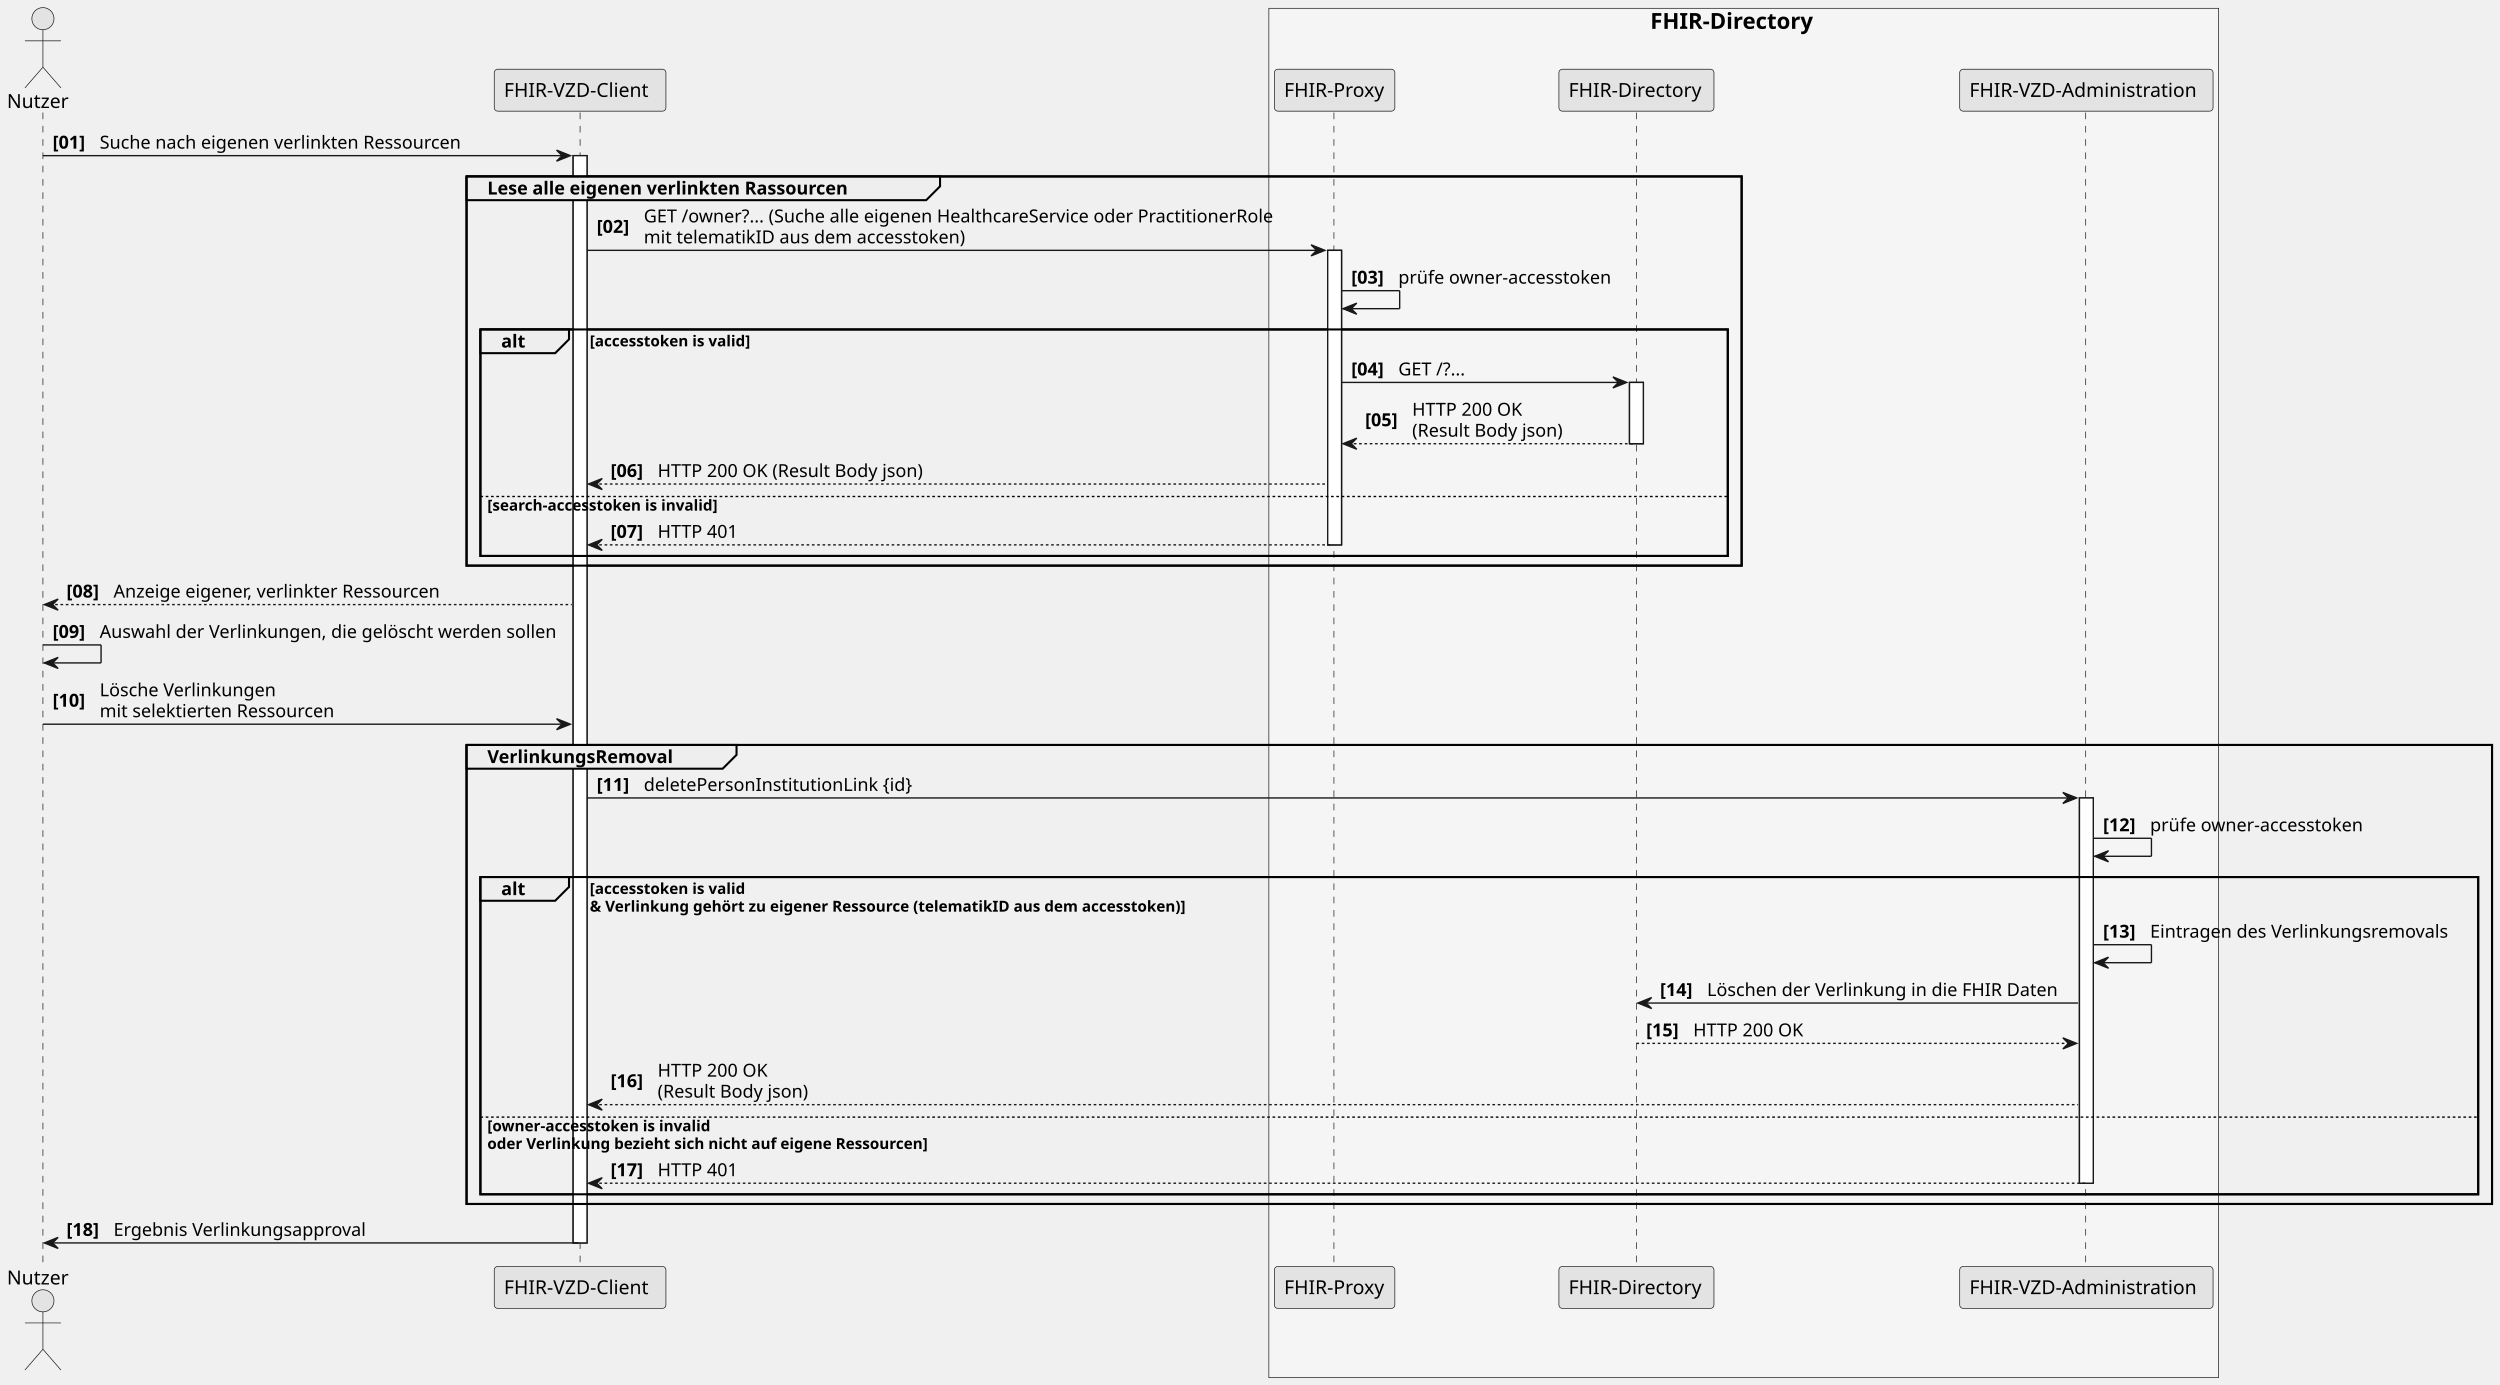
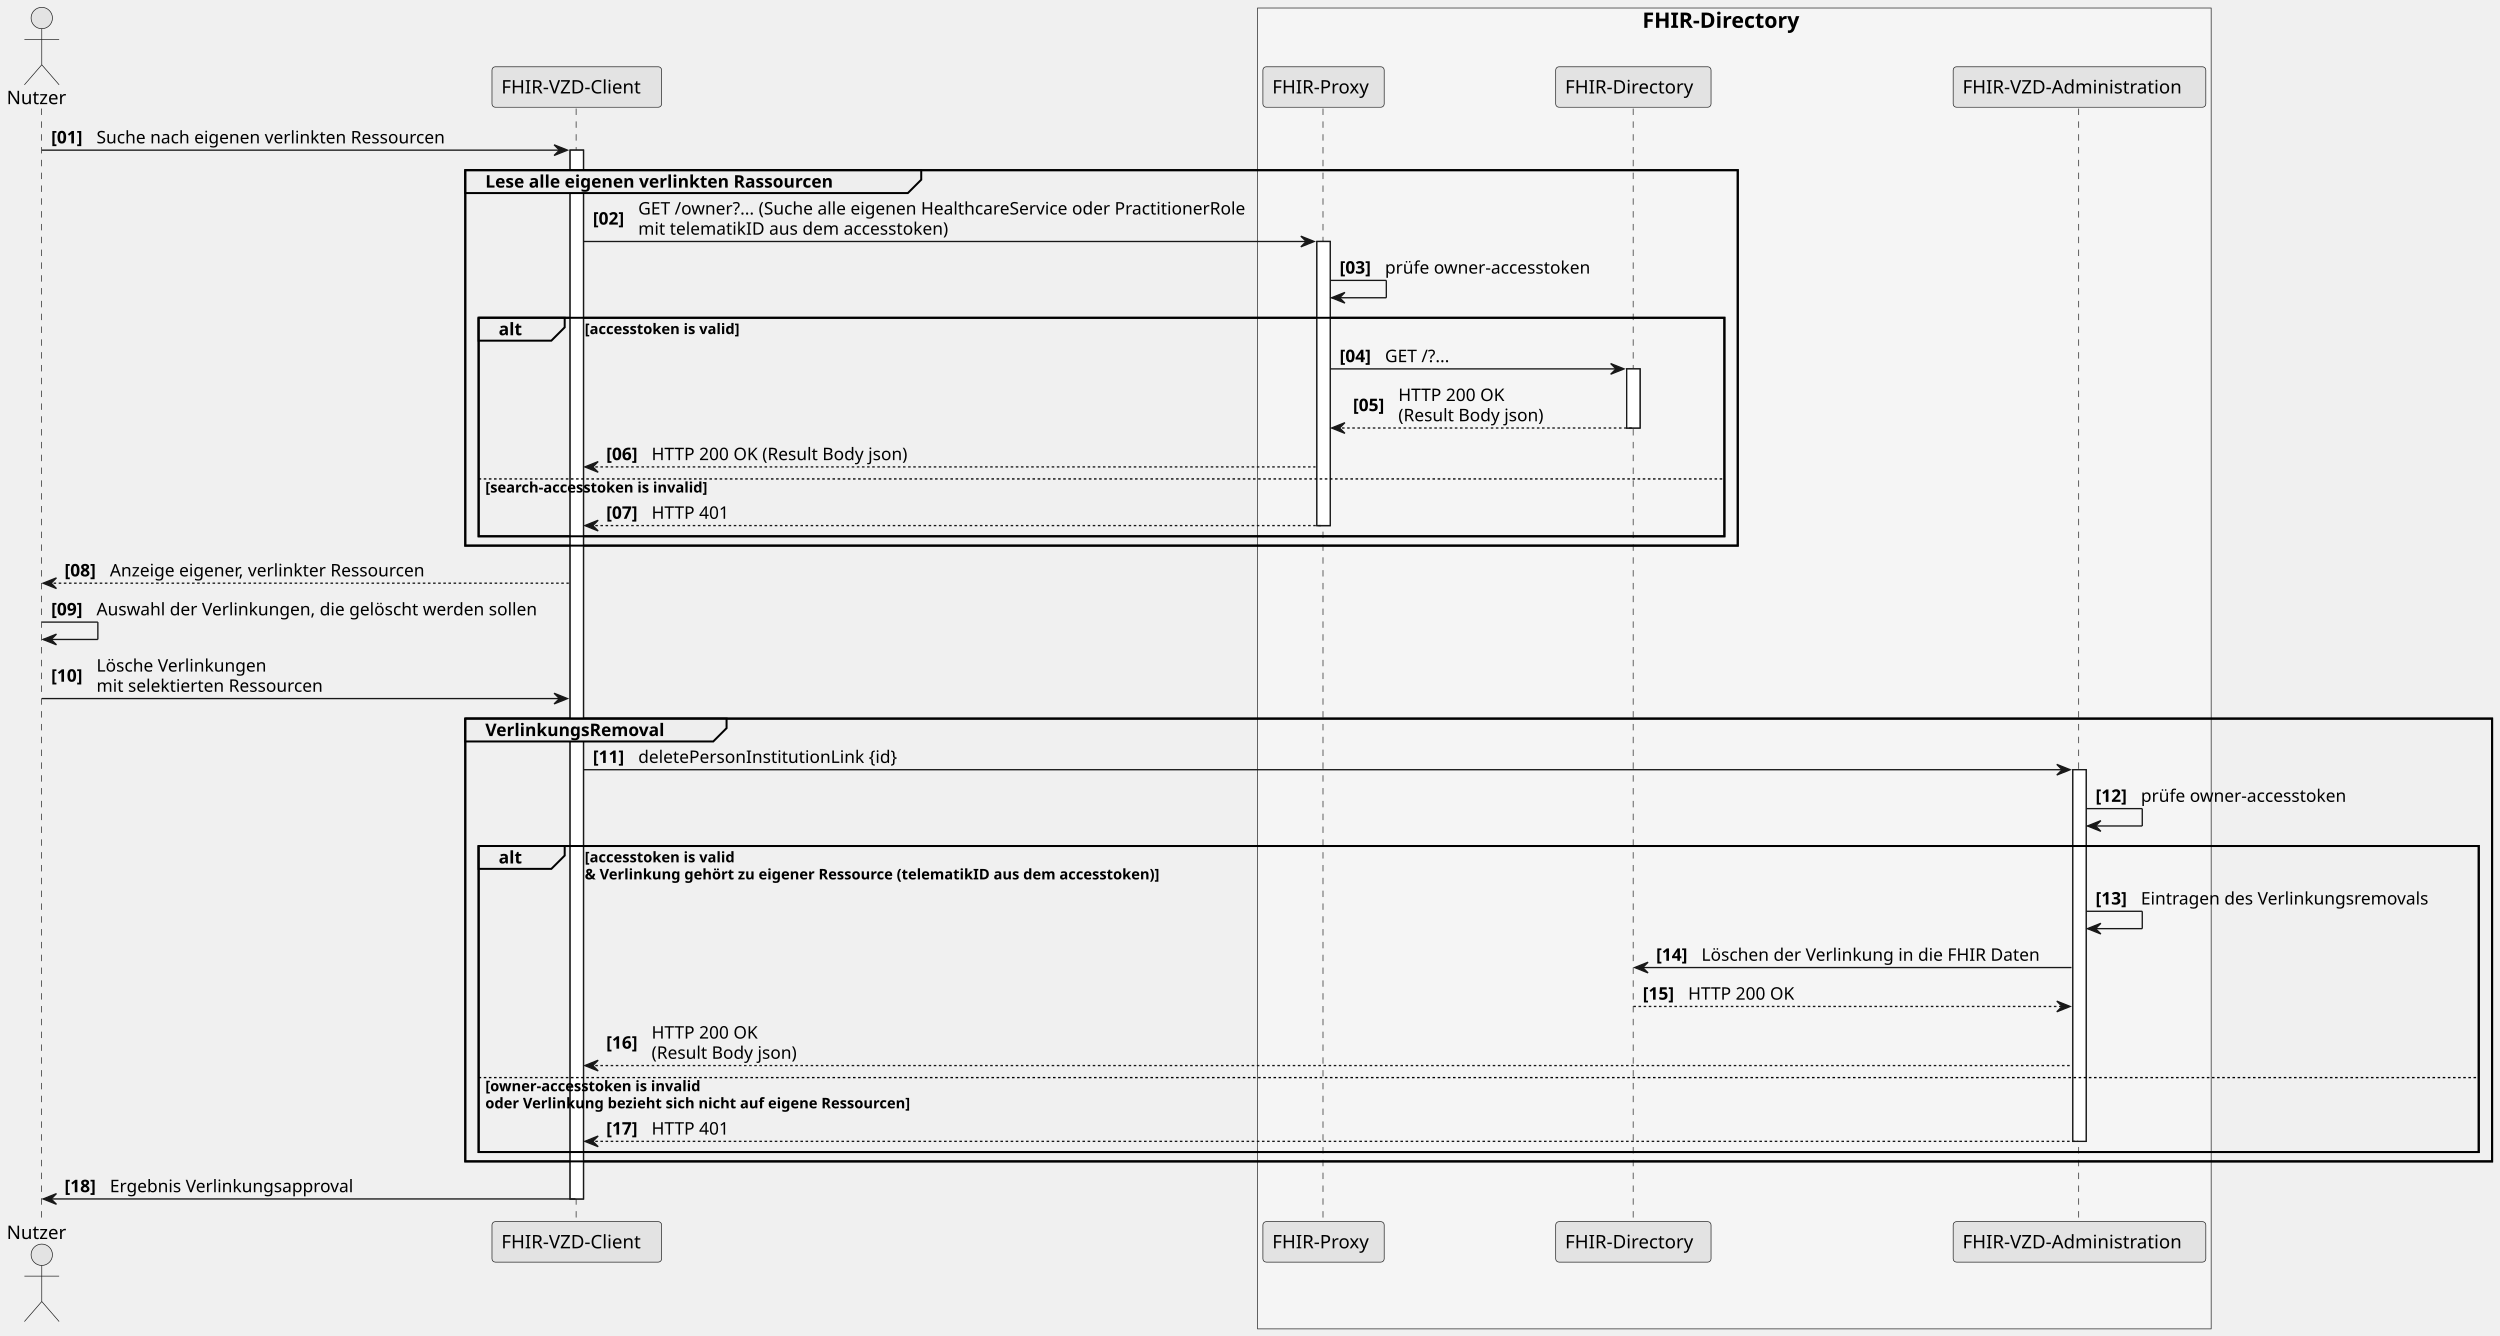
- <svg xmlns="http://www.w3.org/2000/svg" contentStyleType="text/css" height="1042.708px" preserveAspectRatio="none" style="width:1881px;height:1042px;background:#FFFFFF;" version="1.1" viewBox="0 0 1881 1042" width="1881.25px" zoomAndPan="magnify">
+ <svg xmlns="http://www.w3.org/2000/svg" contentStyleType="text/css" height="1042.708px" preserveAspectRatio="none" style="width:1950px;height:1042px;background:#FFFFFF;" version="1.1" viewBox="0 0 1950 1042" width="1950px" zoomAndPan="magnify">
  <defs />
  <g>
-     <rect fill="#F5F5F5" height="1030.282" style="stroke:#181818;stroke-width:0.521;" width="714.583" x="954.688" y="6.25" />
-     <text fill="#000000" font-family="sans-serif" font-size="16.667" font-weight="bold" lengthAdjust="spacing" textLength="135.417" x="1241.667" y="21.72">FHIR-Directory</text>
-     <text fill="#000000" font-family="sans-serif" font-size="13.542" font-weight="bold" lengthAdjust="spacing" textLength="5.208" x="1377.083" y="22.457"> </text>
-     <rect fill="#FFFFFF" height="818.066" style="stroke:#181818;stroke-width:1.042;" width="10.417" x="431.25" y="117.114" />
-     <rect fill="#FFFFFF" height="221.598" style="stroke:#181818;stroke-width:1.042;" width="10.417" x="998.958" y="188.363" />
-     <rect fill="#FFFFFF" height="46.11" style="stroke:#181818;stroke-width:1.042;" width="10.417" x="1226.042" y="287.736" />
-     <rect fill="#FFFFFF" height="289.876" style="stroke:#181818;stroke-width:1.042;" width="10.417" x="1564.583" y="600.374" />
-     <rect fill="none" height="292.847" style="stroke:#000000;stroke-width:1.562;" width="959.375" x="351.042" y="132.739" />
-     <rect fill="none" height="170.418" style="stroke:#000000;stroke-width:1.562;" width="938.542" x="361.458" y="247.876" />
-     <rect fill="none" height="345.361" style="stroke:#000000;stroke-width:1.562;" width="1523.958" x="351.042" y="560.514" />
-     <rect fill="none" height="238.696" style="stroke:#000000;stroke-width:1.562;" width="1503.125" x="361.458" y="659.888" />
+     <rect fill="#F5F5F5" height="1030.282" style="stroke:#181818;stroke-width:0.521;" width="743.806" x="980.895" y="6.25" />
+     <text fill="#000000" font-family="sans-serif" font-size="16.667" font-weight="bold" lengthAdjust="spacing" textLength="138.737" x="1281.072" y="21.72">FHIR-Directory</text>
+     <text fill="#000000" font-family="sans-serif" font-size="13.542" font-weight="bold" lengthAdjust="spacing" textLength="4.715" x="1419.809" y="22.457"> </text>
+     <rect fill="#FFFFFF" height="818.066" style="stroke:#181818;stroke-width:1.042;" width="10.417" x="444.695" y="117.114" />
+     <rect fill="#FFFFFF" height="221.598" style="stroke:#181818;stroke-width:1.042;" width="10.417" x="1027.157" y="188.363" />
+     <rect fill="#FFFFFF" height="46.11" style="stroke:#181818;stroke-width:1.042;" width="10.417" x="1268.82" y="287.736" />
+     <rect fill="#FFFFFF" height="289.876" style="stroke:#181818;stroke-width:1.042;" width="10.417" x="1616.796" y="600.374" />
+     <rect fill="none" height="292.847" style="stroke:#000000;stroke-width:1.562;" width="992.531" x="362.914" y="132.739" />
+     <rect fill="none" height="170.418" style="stroke:#000000;stroke-width:1.562;" width="971.698" x="373.331" y="247.876" />
+     <rect fill="none" height="345.361" style="stroke:#000000;stroke-width:1.562;" width="1580.922" x="362.914" y="560.514" />
+     <rect fill="none" height="238.696" style="stroke:#000000;stroke-width:1.562;" width="1560.089" x="373.331" y="659.888" />
    <line style="stroke:#181818;stroke-width:0.521;stroke-dasharray:5.0,5.0;" x1="32.292" x2="32.292" y1="84.684" y2="953.931" />
-     <line style="stroke:#181818;stroke-width:0.521;stroke-dasharray:5.0,5.0;" x1="436.458" x2="436.458" y1="84.684" y2="953.931" />
-     <line style="stroke:#181818;stroke-width:0.521;stroke-dasharray:5.0,5.0;" x1="1003.646" x2="1003.646" y1="84.684" y2="953.931" />
-     <line style="stroke:#181818;stroke-width:0.521;stroke-dasharray:5.0,5.0;" x1="1231.25" x2="1231.25" y1="84.684" y2="953.931" />
-     <line style="stroke:#181818;stroke-width:0.521;stroke-dasharray:5.0,5.0;" x1="1569.271" x2="1569.271" y1="84.684" y2="953.931" />
-     <text fill="#000000" font-family="sans-serif" font-size="14.583" lengthAdjust="spacing" textLength="47.917" x="5.208" y="81.245">Nutzer</text>
-     <ellipse cx="32.292" cy="14.062" fill="#E3E3E3" rx="8.333" ry="8.333" style="stroke:#181818;stroke-width:0.521;" />
-     <path d="M32.292,22.396 L32.292,50.521 M18.75,30.729 L45.833,30.729 M32.292,50.521 L18.75,66.146 M32.292,50.521 L45.833,66.146 " fill="none" style="stroke:#181818;stroke-width:0.521;" />
-     <text fill="#000000" font-family="sans-serif" font-size="14.583" lengthAdjust="spacing" textLength="47.917" x="5.208" y="966.426">Nutzer</text>
-     <ellipse cx="32.292" cy="978.719" fill="#E3E3E3" rx="8.333" ry="8.333" style="stroke:#181818;stroke-width:0.521;" />
-     <path d="M32.292,987.052 L32.292,1015.177 M18.75,995.386 L45.833,995.386 M32.292,1015.177 L18.75,1030.802 M32.292,1015.177 L45.833,1030.802 " fill="none" style="stroke:#181818;stroke-width:0.521;" />
-     <rect fill="#E3E3E3" height="31.559" rx="2.604" ry="2.604" style="stroke:#181818;stroke-width:0.521;" width="129.167" x="371.875" y="52.083" />
-     <text fill="#000000" font-family="sans-serif" font-size="14.583" lengthAdjust="spacing" textLength="114.583" x="379.167" y="72.912">FHIR-VZD-Client</text>
-     <rect fill="#E3E3E3" height="31.559" rx="2.604" ry="2.604" style="stroke:#181818;stroke-width:0.521;" width="129.167" x="371.875" y="952.889" />
-     <text fill="#000000" font-family="sans-serif" font-size="14.583" lengthAdjust="spacing" textLength="114.583" x="379.167" y="973.717">FHIR-VZD-Client</text>
-     <rect fill="#E3E3E3" height="31.559" rx="2.604" ry="2.604" style="stroke:#181818;stroke-width:0.521;" width="90.625" x="958.854" y="52.083" />
-     <text fill="#000000" font-family="sans-serif" font-size="14.583" lengthAdjust="spacing" textLength="76.042" x="966.146" y="72.912">FHIR-Proxy</text>
-     <rect fill="#E3E3E3" height="31.559" rx="2.604" ry="2.604" style="stroke:#181818;stroke-width:0.521;" width="90.625" x="958.854" y="952.889" />
-     <text fill="#000000" font-family="sans-serif" font-size="14.583" lengthAdjust="spacing" textLength="76.042" x="966.146" y="973.717">FHIR-Proxy</text>
-     <rect fill="#E3E3E3" height="31.559" rx="2.604" ry="2.604" style="stroke:#181818;stroke-width:0.521;" width="116.667" x="1172.917" y="52.083" />
-     <text fill="#000000" font-family="sans-serif" font-size="14.583" lengthAdjust="spacing" textLength="102.083" x="1180.208" y="72.912">FHIR-Directory</text>
-     <rect fill="#E3E3E3" height="31.559" rx="2.604" ry="2.604" style="stroke:#181818;stroke-width:0.521;" width="116.667" x="1172.917" y="952.889" />
-     <text fill="#000000" font-family="sans-serif" font-size="14.583" lengthAdjust="spacing" textLength="102.083" x="1180.208" y="973.717">FHIR-Directory</text>
-     <rect fill="#E3E3E3" height="31.559" rx="2.604" ry="2.604" style="stroke:#181818;stroke-width:0.521;" width="190.625" x="1474.479" y="52.083" />
-     <text fill="#000000" font-family="sans-serif" font-size="14.583" lengthAdjust="spacing" textLength="176.042" x="1481.771" y="72.912">FHIR-VZD-Administration</text>
-     <rect fill="#E3E3E3" height="31.559" rx="2.604" ry="2.604" style="stroke:#181818;stroke-width:0.521;" width="190.625" x="1474.479" y="952.889" />
-     <text fill="#000000" font-family="sans-serif" font-size="14.583" lengthAdjust="spacing" textLength="176.042" x="1481.771" y="973.717">FHIR-VZD-Administration</text>
-     <rect fill="#FFFFFF" height="818.066" style="stroke:#181818;stroke-width:1.042;" width="10.417" x="431.25" y="117.114" />
-     <rect fill="#FFFFFF" height="221.598" style="stroke:#181818;stroke-width:1.042;" width="10.417" x="998.958" y="188.363" />
-     <rect fill="#FFFFFF" height="46.11" style="stroke:#181818;stroke-width:1.042;" width="10.417" x="1226.042" y="287.736" />
-     <rect fill="#FFFFFF" height="289.876" style="stroke:#181818;stroke-width:1.042;" width="10.417" x="1564.583" y="600.374" />
-     <polygon fill="#181818" points="418.75,112.948,429.167,117.114,418.75,121.281,422.917,117.114" style="stroke:#181818;stroke-width:1.042;" />
-     <line style="stroke:#181818;stroke-width:1.042;" x1="32.292" x2="425" y1="117.114" y2="117.114" />
-     <text fill="#000000" font-family="sans-serif" font-size="13.542" font-weight="bold" lengthAdjust="spacing" textLength="31.25" x="39.583" y="111.837">[01]</text>
-     <text fill="#000000" font-family="sans-serif" font-size="13.542" lengthAdjust="spacing" textLength="285.417" x="75" y="111.837">Suche nach eigenen verlinkten Ressourcen</text>
-     <path d="M351.042,132.739 L707.292,132.739 L707.292,140.169 L696.875,150.586 L351.042,150.586 L351.042,132.739 " fill="#EEEEEE" style="stroke:#000000;stroke-width:1.562;" />
-     <rect fill="none" height="292.847" style="stroke:#000000;stroke-width:1.562;" width="959.375" x="351.042" y="132.739" />
-     <text fill="#000000" font-family="sans-serif" font-size="13.542" font-weight="bold" lengthAdjust="spacing" textLength="309.375" x="366.667" y="146.351">Lese alle eigenen verlinkten Rassourcen</text>
-     <polygon fill="#181818" points="986.458,184.196,996.875,188.363,986.458,192.529,990.625,188.363" style="stroke:#181818;stroke-width:1.042;" />
-     <line style="stroke:#181818;stroke-width:1.042;" x1="441.667" x2="992.708" y1="188.363" y2="188.363" />
-     <text fill="#000000" font-family="sans-serif" font-size="13.542" font-weight="bold" lengthAdjust="spacing" textLength="31.25" x="448.958" y="175.204">[02]</text>
-     <text fill="#000000" font-family="sans-serif" font-size="13.542" lengthAdjust="spacing" textLength="497.917" x="484.375" y="167.322">GET /owner?... (Suche alle eigenen HealthcareService oder PractitionerRole</text>
-     <text fill="#000000" font-family="sans-serif" font-size="13.542" lengthAdjust="spacing" textLength="257.292" x="484.375" y="183.086">mit telematikID aus dem accesstoken)</text>
-     <line style="stroke:#181818;stroke-width:1.042;" x1="1009.375" x2="1053.125" y1="218.709" y2="218.709" />
-     <line style="stroke:#181818;stroke-width:1.042;" x1="1053.125" x2="1053.125" y1="218.709" y2="232.251" />
-     <line style="stroke:#181818;stroke-width:1.042;" x1="1010.417" x2="1053.125" y1="232.251" y2="232.251" />
-     <polygon fill="#181818" points="1020.833,228.084,1010.417,232.251,1020.833,236.418,1016.667,232.251" style="stroke:#181818;stroke-width:1.042;" />
-     <text fill="#000000" font-family="sans-serif" font-size="13.542" font-weight="bold" lengthAdjust="spacing" textLength="31.25" x="1016.667" y="213.432">[03]</text>
-     <text fill="#000000" font-family="sans-serif" font-size="13.542" lengthAdjust="spacing" textLength="166.667" x="1052.083" y="213.432">prüfe owner-accesstoken</text>
-     <path d="M361.458,247.876 L428.125,247.876 L428.125,255.306 L417.708,265.723 L361.458,265.723 L361.458,247.876 " fill="#EEEEEE" style="stroke:#000000;stroke-width:1.562;" />
-     <rect fill="none" height="170.418" style="stroke:#000000;stroke-width:1.562;" width="938.542" x="361.458" y="247.876" />
-     <text fill="#000000" font-family="sans-serif" font-size="13.542" font-weight="bold" lengthAdjust="spacing" textLength="19.792" x="377.083" y="261.487">alt</text>
-     <text fill="#000000" font-family="sans-serif" font-size="11.458" font-weight="bold" lengthAdjust="spacing" textLength="145.833" x="443.75" y="260.595">[accesstoken is valid]</text>
-     <polygon fill="#181818" points="1213.542,283.569,1223.958,287.736,1213.542,291.903,1217.708,287.736" style="stroke:#181818;stroke-width:1.042;" />
-     <line style="stroke:#181818;stroke-width:1.042;" x1="1009.375" x2="1219.792" y1="287.736" y2="287.736" />
-     <text fill="#000000" font-family="sans-serif" font-size="13.542" font-weight="bold" lengthAdjust="spacing" textLength="31.25" x="1016.667" y="282.459">[04]</text>
-     <text fill="#000000" font-family="sans-serif" font-size="13.542" lengthAdjust="spacing" textLength="54.167" x="1052.083" y="282.459">GET /?...</text>
-     <polygon fill="#181818" points="1020.833,329.679,1010.417,333.846,1020.833,338.013,1016.667,333.846" style="stroke:#181818;stroke-width:1.042;" />
-     <line style="stroke:#181818;stroke-width:1.042;stroke-dasharray:2.0,2.0;" x1="1014.583" x2="1230.208" y1="333.846" y2="333.846" />
-     <text fill="#000000" font-family="sans-serif" font-size="13.542" font-weight="bold" lengthAdjust="spacing" textLength="31.25" x="1027.083" y="320.687">[05]</text>
-     <text fill="#000000" font-family="sans-serif" font-size="13.542" lengthAdjust="spacing" textLength="85.417" x="1062.5" y="312.806">HTTP 200 OK</text>
-     <text fill="#000000" font-family="sans-serif" font-size="13.542" lengthAdjust="spacing" textLength="119.792" x="1062.5" y="328.569">(Result Body json)</text>
-     <polygon fill="#181818" points="453.125,360.026,442.708,364.193,453.125,368.359,448.958,364.193" style="stroke:#181818;stroke-width:1.042;" />
-     <line style="stroke:#181818;stroke-width:1.042;stroke-dasharray:2.0,2.0;" x1="446.875" x2="997.917" y1="364.193" y2="364.193" />
-     <text fill="#000000" font-family="sans-serif" font-size="13.542" font-weight="bold" lengthAdjust="spacing" textLength="31.25" x="459.375" y="358.916">[06]</text>
-     <text fill="#000000" font-family="sans-serif" font-size="13.542" lengthAdjust="spacing" textLength="209.375" x="494.792" y="358.916">HTTP 200 OK (Result Body json)</text>
-     <line style="stroke:#000000;stroke-width:1.042;stroke-dasharray:2.0,2.0;" x1="361.458" x2="1300" y1="373.568" y2="373.568" />
-     <text fill="#000000" font-family="sans-serif" font-size="11.458" font-weight="bold" lengthAdjust="spacing" textLength="208.333" x="366.667" y="384.204">[search-accesstoken is invalid]</text>
-     <polygon fill="#181818" points="453.125,405.794,442.708,409.961,453.125,414.128,448.958,409.961" style="stroke:#181818;stroke-width:1.042;" />
-     <line style="stroke:#181818;stroke-width:1.042;stroke-dasharray:2.0,2.0;" x1="446.875" x2="1003.125" y1="409.961" y2="409.961" />
-     <text fill="#000000" font-family="sans-serif" font-size="13.542" font-weight="bold" lengthAdjust="spacing" textLength="31.25" x="459.375" y="404.684">[07]</text>
-     <text fill="#000000" font-family="sans-serif" font-size="13.542" lengthAdjust="spacing" textLength="62.5" x="494.792" y="404.684">HTTP 401</text>
-     <polygon fill="#181818" points="43.75,450.724,33.333,454.891,43.75,459.058,39.583,454.891" style="stroke:#181818;stroke-width:1.042;" />
-     <line style="stroke:#181818;stroke-width:1.042;stroke-dasharray:2.0,2.0;" x1="37.5" x2="430.208" y1="454.891" y2="454.891" />
-     <text fill="#000000" font-family="sans-serif" font-size="13.542" font-weight="bold" lengthAdjust="spacing" textLength="31.25" x="50" y="449.614">[08]</text>
-     <text fill="#000000" font-family="sans-serif" font-size="13.542" lengthAdjust="spacing" textLength="258.333" x="85.417" y="449.614">Anzeige eigener, verlinkter Ressourcen</text>
-     <line style="stroke:#181818;stroke-width:1.042;" x1="32.292" x2="76.042" y1="485.238" y2="485.238" />
-     <line style="stroke:#181818;stroke-width:1.042;" x1="76.042" x2="76.042" y1="485.238" y2="498.779" />
-     <line style="stroke:#181818;stroke-width:1.042;" x1="33.333" x2="76.042" y1="498.779" y2="498.779" />
-     <polygon fill="#181818" points="43.75,494.613,33.333,498.779,43.75,502.946,39.583,498.779" style="stroke:#181818;stroke-width:1.042;" />
-     <text fill="#000000" font-family="sans-serif" font-size="13.542" font-weight="bold" lengthAdjust="spacing" textLength="31.25" x="39.583" y="479.961">[09]</text>
-     <text fill="#000000" font-family="sans-serif" font-size="13.542" lengthAdjust="spacing" textLength="354.167" x="75" y="479.961">Auswahl der Verlinkungen, die gelöscht werden sollen</text>
-     <polygon fill="#181818" points="418.75,540.723,429.167,544.889,418.75,549.056,422.917,544.889" style="stroke:#181818;stroke-width:1.042;" />
-     <line style="stroke:#181818;stroke-width:1.042;" x1="32.292" x2="425" y1="544.889" y2="544.889" />
-     <text fill="#000000" font-family="sans-serif" font-size="13.542" font-weight="bold" lengthAdjust="spacing" textLength="31.25" x="39.583" y="531.731">[10]</text>
-     <text fill="#000000" font-family="sans-serif" font-size="13.542" lengthAdjust="spacing" textLength="137.5" x="75" y="523.849">Lösche Verlinkungen</text>
-     <text fill="#000000" font-family="sans-serif" font-size="13.542" lengthAdjust="spacing" textLength="185.417" x="75" y="539.612">mit selektierten Ressourcen</text>
-     <path d="M351.042,560.514 L554.167,560.514 L554.167,567.944 L543.75,578.361 L351.042,578.361 L351.042,560.514 " fill="#EEEEEE" style="stroke:#000000;stroke-width:1.562;" />
-     <rect fill="none" height="345.361" style="stroke:#000000;stroke-width:1.562;" width="1523.958" x="351.042" y="560.514" />
-     <text fill="#000000" font-family="sans-serif" font-size="13.542" font-weight="bold" lengthAdjust="spacing" textLength="156.25" x="366.667" y="574.126">VerlinkungsRemoval</text>
-     <polygon fill="#181818" points="1552.083,596.208,1562.5,600.374,1552.083,604.541,1556.25,600.374" style="stroke:#181818;stroke-width:1.042;" />
-     <line style="stroke:#181818;stroke-width:1.042;" x1="441.667" x2="1558.333" y1="600.374" y2="600.374" />
-     <text fill="#000000" font-family="sans-serif" font-size="13.542" font-weight="bold" lengthAdjust="spacing" textLength="31.25" x="448.958" y="595.097">[11]</text>
-     <text fill="#000000" font-family="sans-serif" font-size="13.542" lengthAdjust="spacing" textLength="211.458" x="484.375" y="595.097">deletePersonInstitutionLink {id}</text>
-     <line style="stroke:#181818;stroke-width:1.042;" x1="1575" x2="1618.75" y1="630.721" y2="630.721" />
-     <line style="stroke:#181818;stroke-width:1.042;" x1="1618.75" x2="1618.75" y1="630.721" y2="644.263" />
-     <line style="stroke:#181818;stroke-width:1.042;" x1="1576.042" x2="1618.75" y1="644.263" y2="644.263" />
-     <polygon fill="#181818" points="1586.458,640.096,1576.042,644.263,1586.458,648.429,1582.292,644.263" style="stroke:#181818;stroke-width:1.042;" />
-     <text fill="#000000" font-family="sans-serif" font-size="13.542" font-weight="bold" lengthAdjust="spacing" textLength="31.25" x="1582.292" y="625.444">[12]</text>
-     <text fill="#000000" font-family="sans-serif" font-size="13.542" lengthAdjust="spacing" textLength="166.667" x="1617.708" y="625.444">prüfe owner-accesstoken</text>
-     <path d="M361.458,659.888 L428.125,659.888 L428.125,667.318 L417.708,677.734 L361.458,677.734 L361.458,659.888 " fill="#EEEEEE" style="stroke:#000000;stroke-width:1.562;" />
-     <rect fill="none" height="238.696" style="stroke:#000000;stroke-width:1.562;" width="1503.125" x="361.458" y="659.888" />
-     <text fill="#000000" font-family="sans-serif" font-size="13.542" font-weight="bold" lengthAdjust="spacing" textLength="19.792" x="377.083" y="673.499">alt</text>
-     <text fill="#000000" font-family="sans-serif" font-size="11.458" font-weight="bold" lengthAdjust="spacing" textLength="140.625" x="443.75" y="672.607">[accesstoken is valid</text>
-     <text fill="#000000" font-family="sans-serif" font-size="11.458" font-weight="bold" lengthAdjust="spacing" textLength="525" x="443.75" y="685.945">&amp; Verlinkung gehört zu eigener Ressource (telematikID aus dem accesstoken)]</text>
-     <line style="stroke:#181818;stroke-width:1.042;" x1="1575" x2="1618.75" y1="710.799" y2="710.799" />
-     <line style="stroke:#181818;stroke-width:1.042;" x1="1618.75" x2="1618.75" y1="710.799" y2="724.341" />
-     <line style="stroke:#181818;stroke-width:1.042;" x1="1576.042" x2="1618.75" y1="724.341" y2="724.341" />
-     <polygon fill="#181818" points="1586.458,720.174,1576.042,724.341,1586.458,728.508,1582.292,724.341" style="stroke:#181818;stroke-width:1.042;" />
-     <text fill="#000000" font-family="sans-serif" font-size="13.542" font-weight="bold" lengthAdjust="spacing" textLength="31.25" x="1582.292" y="705.522">[13]</text>
-     <text fill="#000000" font-family="sans-serif" font-size="13.542" lengthAdjust="spacing" textLength="234.375" x="1617.708" y="705.522">Eintragen des Verlinkungsremovals</text>
-     <polygon fill="#181818" points="1242.708,750.521,1232.292,754.688,1242.708,758.854,1238.542,754.688" style="stroke:#181818;stroke-width:1.042;" />
-     <line style="stroke:#181818;stroke-width:1.042;" x1="1236.458" x2="1563.542" y1="754.688" y2="754.688" />
-     <text fill="#000000" font-family="sans-serif" font-size="13.542" font-weight="bold" lengthAdjust="spacing" textLength="31.25" x="1248.958" y="749.41">[14]</text>
-     <text fill="#000000" font-family="sans-serif" font-size="13.542" lengthAdjust="spacing" textLength="272.917" x="1284.375" y="749.41">Löschen der Verlinkung in die FHIR Daten</text>
-     <polygon fill="#181818" points="1552.083,780.867,1562.5,785.034,1552.083,789.201,1556.25,785.034" style="stroke:#181818;stroke-width:1.042;" />
-     <line style="stroke:#181818;stroke-width:1.042;stroke-dasharray:2.0,2.0;" x1="1231.25" x2="1558.333" y1="785.034" y2="785.034" />
-     <text fill="#000000" font-family="sans-serif" font-size="13.542" font-weight="bold" lengthAdjust="spacing" textLength="31.25" x="1238.542" y="779.757">[15]</text>
-     <text fill="#000000" font-family="sans-serif" font-size="13.542" lengthAdjust="spacing" textLength="85.417" x="1273.958" y="779.757">HTTP 200 OK</text>
-     <polygon fill="#181818" points="453.125,826.977,442.708,831.144,453.125,835.311,448.958,831.144" style="stroke:#181818;stroke-width:1.042;" />
-     <line style="stroke:#181818;stroke-width:1.042;stroke-dasharray:2.0,2.0;" x1="446.875" x2="1563.542" y1="831.144" y2="831.144" />
-     <text fill="#000000" font-family="sans-serif" font-size="13.542" font-weight="bold" lengthAdjust="spacing" textLength="31.25" x="459.375" y="817.986">[16]</text>
-     <text fill="#000000" font-family="sans-serif" font-size="13.542" lengthAdjust="spacing" textLength="85.417" x="494.792" y="810.104">HTTP 200 OK</text>
-     <text fill="#000000" font-family="sans-serif" font-size="13.542" lengthAdjust="spacing" textLength="119.792" x="494.792" y="825.867">(Result Body json)</text>
-     <line style="stroke:#000000;stroke-width:1.042;stroke-dasharray:2.0,2.0;" x1="361.458" x2="1864.583" y1="840.519" y2="840.519" />
-     <text fill="#000000" font-family="sans-serif" font-size="11.458" font-weight="bold" lengthAdjust="spacing" textLength="200" x="366.667" y="851.155">[owner-accesstoken is invalid</text>
-     <text fill="#000000" font-family="sans-serif" font-size="11.458" font-weight="bold" lengthAdjust="spacing" textLength="390.625" x="366.667" y="864.493">oder Verlinkung bezieht sich nicht auf eigene Ressourcen]</text>
-     <polygon fill="#181818" points="453.125,886.084,442.708,890.251,453.125,894.417,448.958,890.251" style="stroke:#181818;stroke-width:1.042;" />
-     <line style="stroke:#181818;stroke-width:1.042;stroke-dasharray:2.0,2.0;" x1="446.875" x2="1568.75" y1="890.251" y2="890.251" />
-     <text fill="#000000" font-family="sans-serif" font-size="13.542" font-weight="bold" lengthAdjust="spacing" textLength="31.25" x="459.375" y="884.974">[17]</text>
-     <text fill="#000000" font-family="sans-serif" font-size="13.542" lengthAdjust="spacing" textLength="62.5" x="494.792" y="884.974">HTTP 401</text>
-     <polygon fill="#181818" points="43.75,931.014,33.333,935.181,43.75,939.347,39.583,935.181" style="stroke:#181818;stroke-width:1.042;" />
-     <line style="stroke:#181818;stroke-width:1.042;" x1="37.5" x2="435.417" y1="935.181" y2="935.181" />
-     <text fill="#000000" font-family="sans-serif" font-size="13.542" font-weight="bold" lengthAdjust="spacing" textLength="31.25" x="50" y="929.904">[18]</text>
-     <text fill="#000000" font-family="sans-serif" font-size="13.542" lengthAdjust="spacing" textLength="195.833" x="85.417" y="929.904">Ergebnis Verlinkungsapproval</text>
+     <line style="stroke:#181818;stroke-width:0.521;stroke-dasharray:5.0,5.0;" x1="449.372" x2="449.372" y1="84.684" y2="953.931" />
+     <line style="stroke:#181818;stroke-width:0.521;stroke-dasharray:5.0,5.0;" x1="1031.937" x2="1031.937" y1="84.684" y2="953.931" />
+     <line style="stroke:#181818;stroke-width:0.521;stroke-dasharray:5.0,5.0;" x1="1273.862" x2="1273.862" y1="84.684" y2="953.931" />
+     <line style="stroke:#181818;stroke-width:0.521;stroke-dasharray:5.0,5.0;" x1="1621.391" x2="1621.391" y1="84.684" y2="953.931" />
+     <text fill="#000000" font-family="sans-serif" font-size="14.583" lengthAdjust="spacing" textLength="48.492" x="5.208" y="81.245">Nutzer</text>
+     <ellipse cx="32.58" cy="14.062" fill="#E3E3E3" rx="8.333" ry="8.333" style="stroke:#181818;stroke-width:0.521;" />
+     <path d="M32.58,22.396 L32.58,50.521 M19.038,30.729 L46.121,30.729 M32.58,50.521 L19.038,66.146 M32.58,50.521 L46.121,66.146 " fill="none" style="stroke:#181818;stroke-width:0.521;" />
+     <text fill="#000000" font-family="sans-serif" font-size="14.583" lengthAdjust="spacing" textLength="48.492" x="5.208" y="966.426">Nutzer</text>
+     <ellipse cx="32.58" cy="978.719" fill="#E3E3E3" rx="8.333" ry="8.333" style="stroke:#181818;stroke-width:0.521;" />
+     <path d="M32.58,987.052 L32.58,1015.177 M19.038,995.386 L46.121,995.386 M32.58,1015.177 L19.038,1030.802 M32.58,1015.177 L46.121,1030.802 " fill="none" style="stroke:#181818;stroke-width:0.521;" />
+     <rect fill="#E3E3E3" height="31.559" rx="2.604" ry="2.604" style="stroke:#181818;stroke-width:0.521;" width="132.311" x="383.747" y="52.083" />
+     <text fill="#000000" font-family="sans-serif" font-size="14.583" lengthAdjust="spacing" textLength="117.728" x="391.039" y="72.912">FHIR-VZD-Client</text>
+     <rect fill="#E3E3E3" height="31.559" rx="2.604" ry="2.604" style="stroke:#181818;stroke-width:0.521;" width="132.311" x="383.747" y="952.889" />
+     <text fill="#000000" font-family="sans-serif" font-size="14.583" lengthAdjust="spacing" textLength="117.728" x="391.039" y="973.717">FHIR-VZD-Client</text>
+     <rect fill="#E3E3E3" height="31.559" rx="2.604" ry="2.604" style="stroke:#181818;stroke-width:0.521;" width="94.606" x="985.062" y="52.083" />
+     <text fill="#000000" font-family="sans-serif" font-size="14.583" lengthAdjust="spacing" textLength="80.023" x="992.353" y="72.912">FHIR-Proxy</text>
+     <rect fill="#E3E3E3" height="31.559" rx="2.604" ry="2.604" style="stroke:#181818;stroke-width:0.521;" width="94.606" x="985.062" y="952.889" />
+     <text fill="#000000" font-family="sans-serif" font-size="14.583" lengthAdjust="spacing" textLength="80.023" x="992.353" y="973.717">FHIR-Proxy</text>
+     <rect fill="#E3E3E3" height="31.559" rx="2.604" ry="2.604" style="stroke:#181818;stroke-width:0.521;" width="121.167" x="1213.445" y="52.083" />
+     <text fill="#000000" font-family="sans-serif" font-size="14.583" lengthAdjust="spacing" textLength="106.584" x="1220.737" y="72.912">FHIR-Directory</text>
+     <rect fill="#E3E3E3" height="31.559" rx="2.604" ry="2.604" style="stroke:#181818;stroke-width:0.521;" width="121.167" x="1213.445" y="952.889" />
+     <text fill="#000000" font-family="sans-serif" font-size="14.583" lengthAdjust="spacing" textLength="106.584" x="1220.737" y="973.717">FHIR-Directory</text>
+     <rect fill="#E3E3E3" height="31.559" rx="2.604" ry="2.604" style="stroke:#181818;stroke-width:0.521;" width="197.06" x="1523.474" y="52.083" />
+     <text fill="#000000" font-family="sans-serif" font-size="14.583" lengthAdjust="spacing" textLength="182.477" x="1530.766" y="72.912">FHIR-VZD-Administration</text>
+     <rect fill="#E3E3E3" height="31.559" rx="2.604" ry="2.604" style="stroke:#181818;stroke-width:0.521;" width="197.06" x="1523.474" y="952.889" />
+     <text fill="#000000" font-family="sans-serif" font-size="14.583" lengthAdjust="spacing" textLength="182.477" x="1530.766" y="973.717">FHIR-VZD-Administration</text>
+     <rect fill="#FFFFFF" height="818.066" style="stroke:#181818;stroke-width:1.042;" width="10.417" x="444.695" y="117.114" />
+     <rect fill="#FFFFFF" height="221.598" style="stroke:#181818;stroke-width:1.042;" width="10.417" x="1027.157" y="188.363" />
+     <rect fill="#FFFFFF" height="46.11" style="stroke:#181818;stroke-width:1.042;" width="10.417" x="1268.82" y="287.736" />
+     <rect fill="#FFFFFF" height="289.876" style="stroke:#181818;stroke-width:1.042;" width="10.417" x="1616.796" y="600.374" />
+     <polygon fill="#181818" points="432.195,112.948,442.611,117.114,432.195,121.281,436.361,117.114" style="stroke:#181818;stroke-width:1.042;" />
+     <line style="stroke:#181818;stroke-width:1.042;" x1="32.58" x2="438.445" y1="117.114" y2="117.114" />
+     <text fill="#000000" font-family="sans-serif" font-size="13.542" font-weight="bold" lengthAdjust="spacing" textLength="31.223" x="39.871" y="111.837">[01]</text>
+     <text fill="#000000" font-family="sans-serif" font-size="13.542" lengthAdjust="spacing" textLength="292.911" x="75.26" y="111.837">Suche nach eigenen verlinkten Ressourcen</text>
+     <path d="M362.914,132.739 L718.556,132.739 L718.556,140.169 L708.139,150.586 L362.914,150.586 L362.914,132.739 " fill="#EEEEEE" style="stroke:#000000;stroke-width:1.562;" />
+     <rect fill="none" height="292.847" style="stroke:#000000;stroke-width:1.562;" width="992.531" x="362.914" y="132.739" />
+     <text fill="#000000" font-family="sans-serif" font-size="13.542" font-weight="bold" lengthAdjust="spacing" textLength="308.767" x="378.539" y="146.351">Lese alle eigenen verlinkten Rassourcen</text>
+     <polygon fill="#181818" points="1014.657,184.196,1025.073,188.363,1014.657,192.529,1018.823,188.363" style="stroke:#181818;stroke-width:1.042;" />
+     <line style="stroke:#181818;stroke-width:1.042;" x1="455.111" x2="1020.907" y1="188.363" y2="188.363" />
+     <text fill="#000000" font-family="sans-serif" font-size="13.542" font-weight="bold" lengthAdjust="spacing" textLength="31.223" x="462.403" y="175.204">[02]</text>
+     <text fill="#000000" font-family="sans-serif" font-size="13.542" lengthAdjust="spacing" textLength="512.56" x="497.792" y="167.322">GET /owner?... (Suche alle eigenen HealthcareService oder PractitionerRole</text>
+     <text fill="#000000" font-family="sans-serif" font-size="13.542" lengthAdjust="spacing" textLength="261.358" x="497.792" y="183.086">mit telematikID aus dem accesstoken)</text>
+     <line style="stroke:#181818;stroke-width:1.042;" x1="1037.573" x2="1081.323" y1="218.709" y2="218.709" />
+     <line style="stroke:#181818;stroke-width:1.042;" x1="1081.323" x2="1081.323" y1="218.709" y2="232.251" />
+     <line style="stroke:#181818;stroke-width:1.042;" x1="1038.615" x2="1081.323" y1="232.251" y2="232.251" />
+     <polygon fill="#181818" points="1049.032,228.084,1038.615,232.251,1049.032,236.418,1044.865,232.251" style="stroke:#181818;stroke-width:1.042;" />
+     <text fill="#000000" font-family="sans-serif" font-size="13.542" font-weight="bold" lengthAdjust="spacing" textLength="31.223" x="1044.865" y="213.432">[03]</text>
+     <text fill="#000000" font-family="sans-serif" font-size="13.542" lengthAdjust="spacing" textLength="170.858" x="1080.254" y="213.432">prüfe owner-accesstoken</text>
+     <path d="M373.331,247.876 L440.459,247.876 L440.459,255.306 L430.042,265.723 L373.331,265.723 L373.331,247.876 " fill="#EEEEEE" style="stroke:#000000;stroke-width:1.562;" />
+     <rect fill="none" height="170.418" style="stroke:#000000;stroke-width:1.562;" width="971.698" x="373.331" y="247.876" />
+     <text fill="#000000" font-family="sans-serif" font-size="13.542" font-weight="bold" lengthAdjust="spacing" textLength="20.253" x="388.956" y="261.487">alt</text>
+     <text fill="#000000" font-family="sans-serif" font-size="11.458" font-weight="bold" lengthAdjust="spacing" textLength="140.085" x="456.084" y="260.595">[accesstoken is valid]</text>
+     <polygon fill="#181818" points="1256.32,283.569,1266.737,287.736,1256.32,291.903,1260.487,287.736" style="stroke:#181818;stroke-width:1.042;" />
+     <line style="stroke:#181818;stroke-width:1.042;" x1="1037.573" x2="1262.57" y1="287.736" y2="287.736" />
+     <text fill="#000000" font-family="sans-serif" font-size="13.542" font-weight="bold" lengthAdjust="spacing" textLength="31.223" x="1044.865" y="282.459">[04]</text>
+     <text fill="#000000" font-family="sans-serif" font-size="13.542" lengthAdjust="spacing" textLength="56.289" x="1080.254" y="282.459">GET /?...</text>
+     <polygon fill="#181818" points="1049.032,329.679,1038.615,333.846,1049.032,338.013,1044.865,333.846" style="stroke:#181818;stroke-width:1.042;" />
+     <line style="stroke:#181818;stroke-width:1.042;stroke-dasharray:2.0,2.0;" x1="1042.782" x2="1272.987" y1="333.846" y2="333.846" />
+     <text fill="#000000" font-family="sans-serif" font-size="13.542" font-weight="bold" lengthAdjust="spacing" textLength="31.223" x="1055.282" y="320.687">[05]</text>
+     <text fill="#000000" font-family="sans-serif" font-size="13.542" lengthAdjust="spacing" textLength="88.887" x="1090.671" y="312.806">HTTP 200 OK</text>
+     <text fill="#000000" font-family="sans-serif" font-size="13.542" lengthAdjust="spacing" textLength="123.495" x="1090.671" y="328.569">(Result Body json)</text>
+     <polygon fill="#181818" points="466.57,360.026,456.153,364.193,466.57,368.359,462.403,364.193" style="stroke:#181818;stroke-width:1.042;" />
+     <line style="stroke:#181818;stroke-width:1.042;stroke-dasharray:2.0,2.0;" x1="460.32" x2="1026.115" y1="364.193" y2="364.193" />
+     <text fill="#000000" font-family="sans-serif" font-size="13.542" font-weight="bold" lengthAdjust="spacing" textLength="31.223" x="472.82" y="358.916">[06]</text>
+     <text fill="#000000" font-family="sans-serif" font-size="13.542" lengthAdjust="spacing" textLength="216.686" x="508.209" y="358.916">HTTP 200 OK (Result Body json)</text>
+     <line style="stroke:#000000;stroke-width:1.042;stroke-dasharray:2.0,2.0;" x1="373.331" x2="1345.029" y1="373.568" y2="373.568" />
+     <text fill="#000000" font-family="sans-serif" font-size="11.458" font-weight="bold" lengthAdjust="spacing" textLength="199.849" x="378.539" y="384.204">[search-accesstoken is invalid]</text>
+     <polygon fill="#181818" points="466.57,405.794,456.153,409.961,466.57,414.128,462.403,409.961" style="stroke:#181818;stroke-width:1.042;" />
+     <line style="stroke:#181818;stroke-width:1.042;stroke-dasharray:2.0,2.0;" x1="460.32" x2="1031.323" y1="409.961" y2="409.961" />
+     <text fill="#000000" font-family="sans-serif" font-size="13.542" font-weight="bold" lengthAdjust="spacing" textLength="31.223" x="472.82" y="404.684">[07]</text>
+     <text fill="#000000" font-family="sans-serif" font-size="13.542" lengthAdjust="spacing" textLength="65.044" x="508.209" y="404.684">HTTP 401</text>
+     <polygon fill="#181818" points="44.038,450.724,33.621,454.891,44.038,459.058,39.871,454.891" style="stroke:#181818;stroke-width:1.042;" />
+     <line style="stroke:#181818;stroke-width:1.042;stroke-dasharray:2.0,2.0;" x1="37.788" x2="443.653" y1="454.891" y2="454.891" />
+     <text fill="#000000" font-family="sans-serif" font-size="13.542" font-weight="bold" lengthAdjust="spacing" textLength="31.223" x="50.288" y="449.614">[08]</text>
+     <text fill="#000000" font-family="sans-serif" font-size="13.542" lengthAdjust="spacing" textLength="266.41" x="85.677" y="449.614">Anzeige eigener, verlinkter Ressourcen</text>
+     <line style="stroke:#181818;stroke-width:1.042;" x1="32.58" x2="76.329" y1="485.238" y2="485.238" />
+     <line style="stroke:#181818;stroke-width:1.042;" x1="76.329" x2="76.329" y1="485.238" y2="498.779" />
+     <line style="stroke:#181818;stroke-width:1.042;" x1="33.621" x2="76.329" y1="498.779" y2="498.779" />
+     <polygon fill="#181818" points="44.038,494.613,33.621,498.779,44.038,502.946,39.871,498.779" style="stroke:#181818;stroke-width:1.042;" />
+     <text fill="#000000" font-family="sans-serif" font-size="13.542" font-weight="bold" lengthAdjust="spacing" textLength="31.223" x="39.871" y="479.961">[09]</text>
+     <text fill="#000000" font-family="sans-serif" font-size="13.542" lengthAdjust="spacing" textLength="367.351" x="75.26" y="479.961">Auswahl der Verlinkungen, die gelöscht werden sollen</text>
+     <polygon fill="#181818" points="432.195,540.723,442.611,544.889,432.195,549.056,436.361,544.889" style="stroke:#181818;stroke-width:1.042;" />
+     <line style="stroke:#181818;stroke-width:1.042;" x1="32.58" x2="438.445" y1="544.889" y2="544.889" />
+     <text fill="#000000" font-family="sans-serif" font-size="13.542" font-weight="bold" lengthAdjust="spacing" textLength="31.223" x="39.871" y="531.731">[10]</text>
+     <text fill="#000000" font-family="sans-serif" font-size="13.542" lengthAdjust="spacing" textLength="141.334" x="75.26" y="523.849">Lösche Verlinkungen</text>
+     <text fill="#000000" font-family="sans-serif" font-size="13.542" lengthAdjust="spacing" textLength="190.033" x="75.26" y="539.612">mit selektierten Ressourcen</text>
+     <path d="M362.914,560.514 L566.728,560.514 L566.728,567.944 L556.312,578.361 L362.914,578.361 L362.914,560.514 " fill="#EEEEEE" style="stroke:#000000;stroke-width:1.562;" />
+     <rect fill="none" height="345.361" style="stroke:#000000;stroke-width:1.562;" width="1580.922" x="362.914" y="560.514" />
+     <text fill="#000000" font-family="sans-serif" font-size="13.542" font-weight="bold" lengthAdjust="spacing" textLength="156.939" x="378.539" y="574.126">VerlinkungsRemoval</text>
+     <polygon fill="#181818" points="1604.296,596.208,1614.713,600.374,1604.296,604.541,1608.463,600.374" style="stroke:#181818;stroke-width:1.042;" />
+     <line style="stroke:#181818;stroke-width:1.042;" x1="455.111" x2="1610.546" y1="600.374" y2="600.374" />
+     <text fill="#000000" font-family="sans-serif" font-size="13.542" font-weight="bold" lengthAdjust="spacing" textLength="31.223" x="462.403" y="595.097">[11]</text>
+     <text fill="#000000" font-family="sans-serif" font-size="13.542" lengthAdjust="spacing" textLength="218.809" x="497.792" y="595.097">deletePersonInstitutionLink {id}</text>
+     <line style="stroke:#181818;stroke-width:1.042;" x1="1627.213" x2="1670.963" y1="630.721" y2="630.721" />
+     <line style="stroke:#181818;stroke-width:1.042;" x1="1670.963" x2="1670.963" y1="630.721" y2="644.263" />
+     <line style="stroke:#181818;stroke-width:1.042;" x1="1628.254" x2="1670.963" y1="644.263" y2="644.263" />
+     <polygon fill="#181818" points="1638.671,640.096,1628.254,644.263,1638.671,648.429,1634.504,644.263" style="stroke:#181818;stroke-width:1.042;" />
+     <text fill="#000000" font-family="sans-serif" font-size="13.542" font-weight="bold" lengthAdjust="spacing" textLength="31.223" x="1634.504" y="625.444">[12]</text>
+     <text fill="#000000" font-family="sans-serif" font-size="13.542" lengthAdjust="spacing" textLength="170.858" x="1669.893" y="625.444">prüfe owner-accesstoken</text>
+     <path d="M373.331,659.888 L440.459,659.888 L440.459,667.318 L430.042,677.734 L373.331,677.734 L373.331,659.888 " fill="#EEEEEE" style="stroke:#000000;stroke-width:1.562;" />
+     <rect fill="none" height="238.696" style="stroke:#000000;stroke-width:1.562;" width="1560.089" x="373.331" y="659.888" />
+     <text fill="#000000" font-family="sans-serif" font-size="13.542" font-weight="bold" lengthAdjust="spacing" textLength="20.253" x="388.956" y="673.499">alt</text>
+     <text fill="#000000" font-family="sans-serif" font-size="11.458" font-weight="bold" lengthAdjust="spacing" textLength="134.848" x="456.084" y="672.607">[accesstoken is valid</text>
+     <text fill="#000000" font-family="sans-serif" font-size="11.458" font-weight="bold" lengthAdjust="spacing" textLength="511.401" x="456.084" y="685.945">&amp; Verlinkung gehört zu eigener Ressource (telematikID aus dem accesstoken)]</text>
+     <line style="stroke:#181818;stroke-width:1.042;" x1="1627.213" x2="1670.963" y1="710.799" y2="710.799" />
+     <line style="stroke:#181818;stroke-width:1.042;" x1="1670.963" x2="1670.963" y1="710.799" y2="724.341" />
+     <line style="stroke:#181818;stroke-width:1.042;" x1="1628.254" x2="1670.963" y1="724.341" y2="724.341" />
+     <polygon fill="#181818" points="1638.671,720.174,1628.254,724.341,1638.671,728.508,1634.504,724.341" style="stroke:#181818;stroke-width:1.042;" />
+     <text fill="#000000" font-family="sans-serif" font-size="13.542" font-weight="bold" lengthAdjust="spacing" textLength="31.223" x="1634.504" y="705.522">[13]</text>
+     <text fill="#000000" font-family="sans-serif" font-size="13.542" lengthAdjust="spacing" textLength="240.609" x="1669.893" y="705.522">Eintragen des Verlinkungsremovals</text>
+     <polygon fill="#181818" points="1285.487,750.521,1275.07,754.688,1285.487,758.854,1281.32,754.688" style="stroke:#181818;stroke-width:1.042;" />
+     <line style="stroke:#181818;stroke-width:1.042;" x1="1279.237" x2="1615.754" y1="754.688" y2="754.688" />
+     <text fill="#000000" font-family="sans-serif" font-size="13.542" font-weight="bold" lengthAdjust="spacing" textLength="31.223" x="1291.737" y="749.41">[14]</text>
+     <text fill="#000000" font-family="sans-serif" font-size="13.542" lengthAdjust="spacing" textLength="282.378" x="1327.126" y="749.41">Löschen der Verlinkung in die FHIR Daten</text>
+     <polygon fill="#181818" points="1604.296,780.867,1614.713,785.034,1604.296,789.201,1608.463,785.034" style="stroke:#181818;stroke-width:1.042;" />
+     <line style="stroke:#181818;stroke-width:1.042;stroke-dasharray:2.0,2.0;" x1="1274.028" x2="1610.546" y1="785.034" y2="785.034" />
+     <text fill="#000000" font-family="sans-serif" font-size="13.542" font-weight="bold" lengthAdjust="spacing" textLength="31.223" x="1281.32" y="779.757">[15]</text>
+     <text fill="#000000" font-family="sans-serif" font-size="13.542" lengthAdjust="spacing" textLength="88.887" x="1316.709" y="779.757">HTTP 200 OK</text>
+     <polygon fill="#181818" points="466.57,826.977,456.153,831.144,466.57,835.311,462.403,831.144" style="stroke:#181818;stroke-width:1.042;" />
+     <line style="stroke:#181818;stroke-width:1.042;stroke-dasharray:2.0,2.0;" x1="460.32" x2="1615.754" y1="831.144" y2="831.144" />
+     <text fill="#000000" font-family="sans-serif" font-size="13.542" font-weight="bold" lengthAdjust="spacing" textLength="31.223" x="472.82" y="817.986">[16]</text>
+     <text fill="#000000" font-family="sans-serif" font-size="13.542" lengthAdjust="spacing" textLength="88.887" x="508.209" y="810.104">HTTP 200 OK</text>
+     <text fill="#000000" font-family="sans-serif" font-size="13.542" lengthAdjust="spacing" textLength="123.495" x="508.209" y="825.867">(Result Body json)</text>
+     <line style="stroke:#000000;stroke-width:1.042;stroke-dasharray:2.0,2.0;" x1="373.331" x2="1933.419" y1="840.519" y2="840.519" />
+     <text fill="#000000" font-family="sans-serif" font-size="11.458" font-weight="bold" lengthAdjust="spacing" textLength="191.726" x="378.539" y="851.155">[owner-accesstoken is invalid</text>
+     <text fill="#000000" font-family="sans-serif" font-size="11.458" font-weight="bold" lengthAdjust="spacing" textLength="378.394" x="378.539" y="864.493">oder Verlinkung bezieht sich nicht auf eigene Ressourcen]</text>
+     <polygon fill="#181818" points="466.57,886.084,456.153,890.251,466.57,894.417,462.403,890.251" style="stroke:#181818;stroke-width:1.042;" />
+     <line style="stroke:#181818;stroke-width:1.042;stroke-dasharray:2.0,2.0;" x1="460.32" x2="1620.963" y1="890.251" y2="890.251" />
+     <text fill="#000000" font-family="sans-serif" font-size="13.542" font-weight="bold" lengthAdjust="spacing" textLength="31.223" x="472.82" y="884.974">[17]</text>
+     <text fill="#000000" font-family="sans-serif" font-size="13.542" lengthAdjust="spacing" textLength="65.044" x="508.209" y="884.974">HTTP 401</text>
+     <polygon fill="#181818" points="44.038,931.014,33.621,935.181,44.038,939.347,39.871,935.181" style="stroke:#181818;stroke-width:1.042;" />
+     <line style="stroke:#181818;stroke-width:1.042;" x1="37.788" x2="448.861" y1="935.181" y2="935.181" />
+     <text fill="#000000" font-family="sans-serif" font-size="13.542" font-weight="bold" lengthAdjust="spacing" textLength="31.223" x="50.288" y="929.904">[18]</text>
+     <text fill="#000000" font-family="sans-serif" font-size="13.542" lengthAdjust="spacing" textLength="202.695" x="85.677" y="929.904">Ergebnis Verlinkungsapproval</text>
  </g>
</svg>
